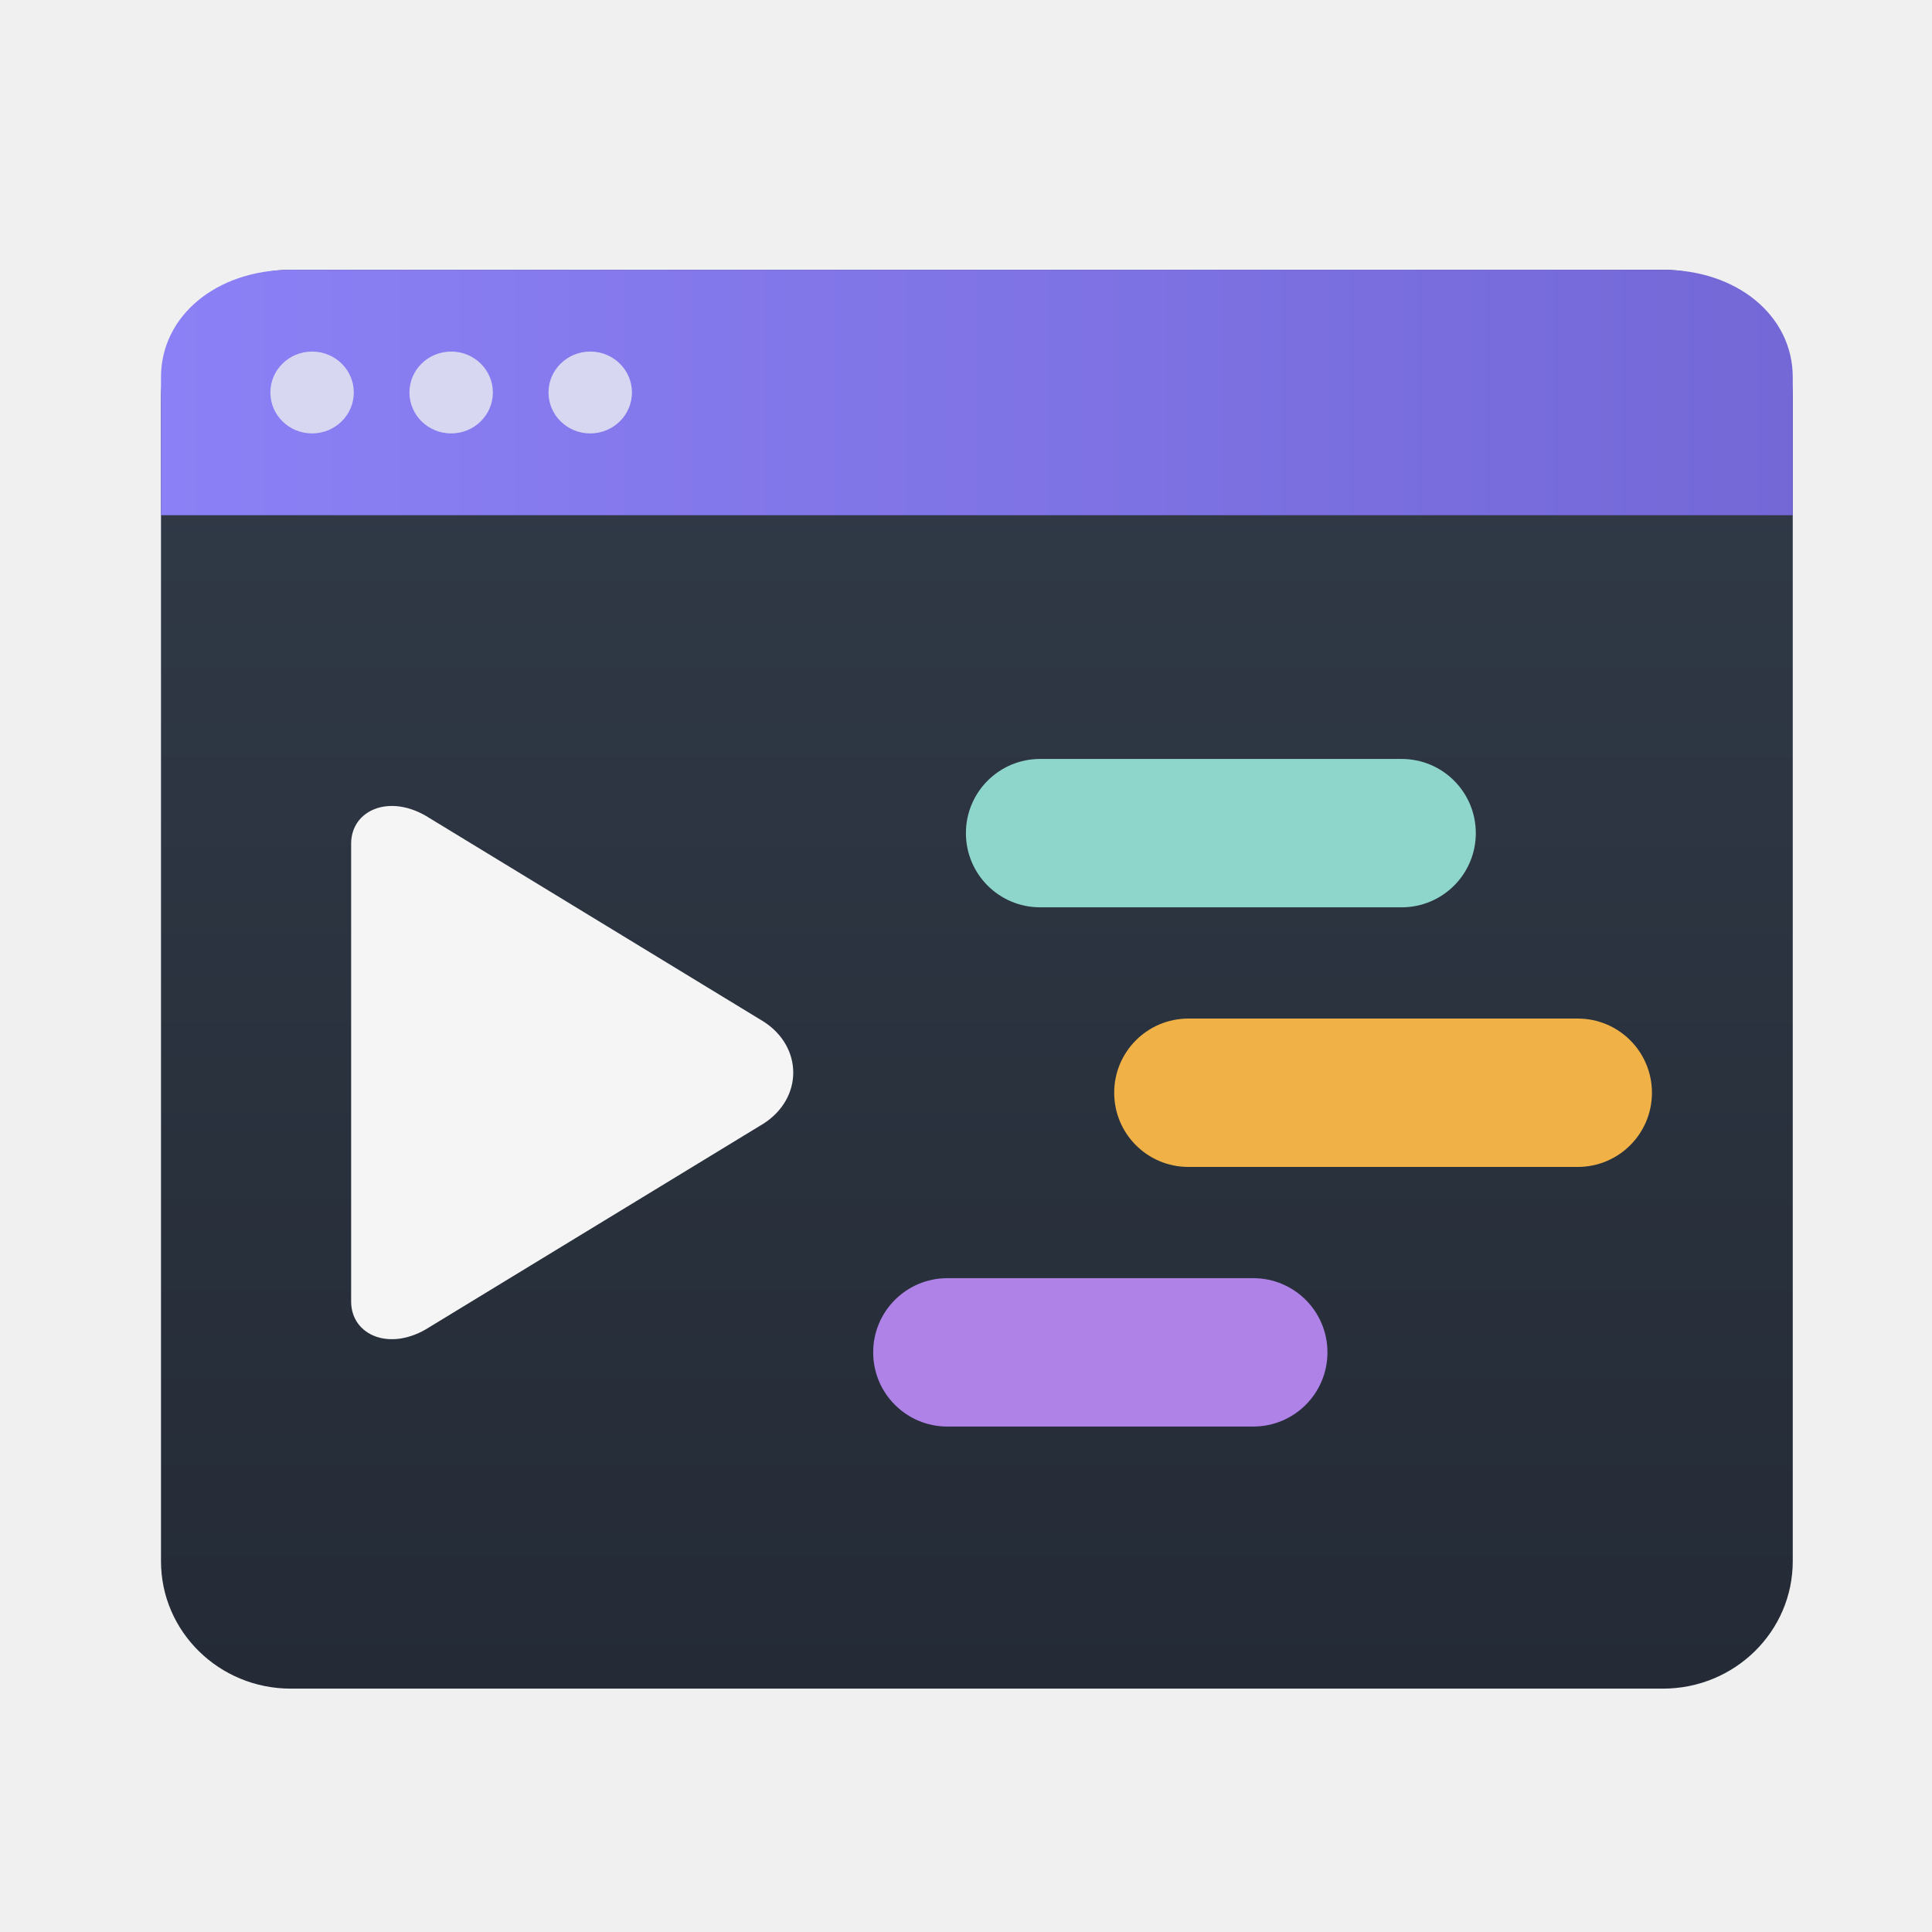
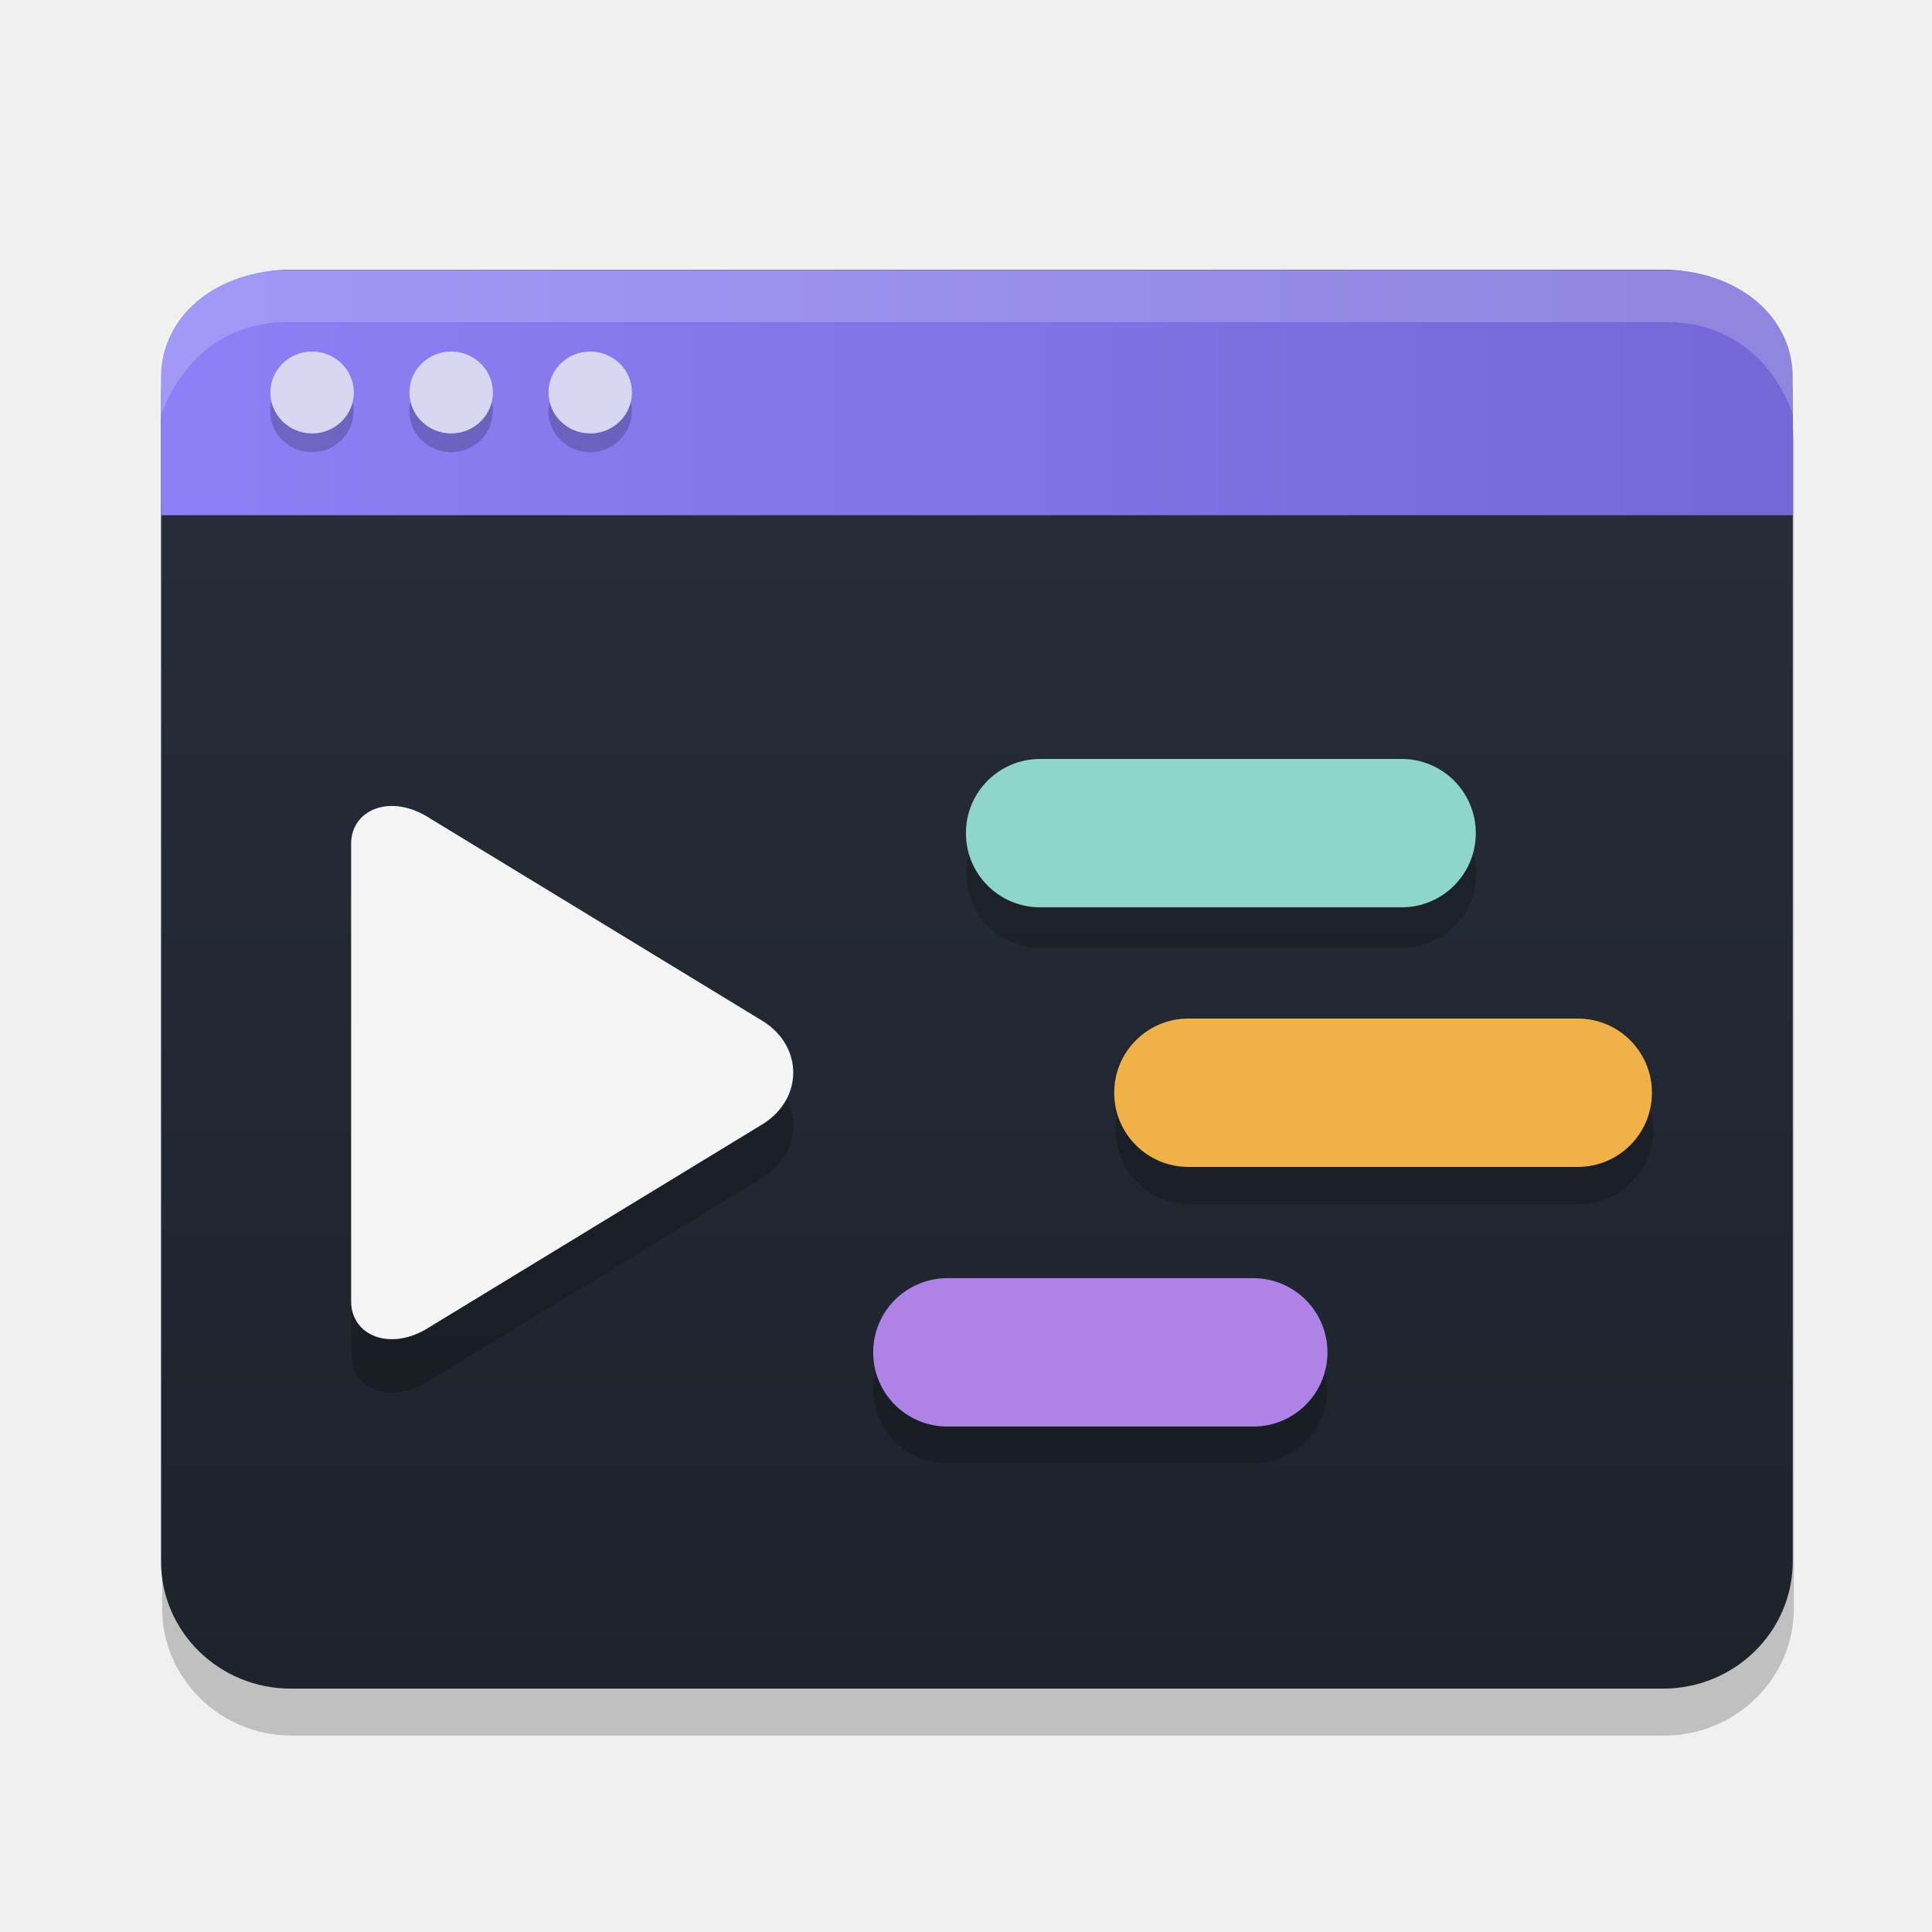
<svg xmlns="http://www.w3.org/2000/svg" xmlns:xlink="http://www.w3.org/1999/xlink" width="24" height="24" viewBox="0 0 24 24" version="1.1" id="svg8">
  <defs id="defs4">
    <linearGradient id="title" x1="5.97" y1="32.833" x2="81.016" y2="32.833" gradientTransform="scale(2.345208,0.4264014)" gradientUnits="userSpaceOnUse">
      <stop offset="0%" stop-color="#8B80F5" id="stop1" />
      <stop offset="100%" stop-color="#7468D7" id="stop2" />
    </linearGradient>
    <linearGradient id="body" x1="14" y1="14" x2="14" y2="190" gradientUnits="userSpaceOnUse" gradientTransform="matrix(1,0,0,0.8862423,0,1.592607)">
      <stop offset="0%" stop-color="#323B49" id="stop3" />
      <stop offset="100%" stop-color="#242B36" id="stop4" />
    </linearGradient>
    <filter id="shadow" x="-20%" y="-20%" width="140%" height="140%">
      <feDropShadow dx="0" dy="4" stdDeviation="6" flood-color="#000" flood-opacity="0.18" />
    </filter>
    <linearGradient xlink:href="#title" id="linearGradient10" gradientUnits="userSpaceOnUse" gradientTransform="matrix(2.345208,0,0,0.3594746,0,2.197401)" x1="5.97" y1="32.833" x2="81.016" y2="32.833" />
  </defs>
  <g id="g6" transform="matrix(0.1151719,0,0,0.1129986,0.3875934,1.769395)">
    <rect x="14" y="14" width="176" height="155.979" rx="14" fill="url(#body)" id="rect4" style="fill:url(#body);stroke-width:0.941" />
+     <rect x="14.122" y="19.163" width="176" height="155.979" rx="14" fill="url(#body)" id="rect4-5" style="opacity:0.2;fill:#000000;fill-opacity:1;stroke-width:0.941" />
    <path d="M 14,25.803 C 14,19.058 20,14 28,14 h 148 c 8,0 14,5.058 14,11.803 V 40.977 H 14 Z" fill="url(#title)" id="path4" style="fill:url(#linearGradient10);stroke-width:0.918" />
    <path d="m 189.964,157.033 c 0,7.372 -6,12.901 -14,12.901 H 27.964 c -8,0 -14,-5.529 -14,-12.901 V 140.445 H 189.964 Z" fill="url(#title)" id="path4-5" style="display:none;fill:#4d4d4d;stroke-width:0.96" />
+     <circle cx="30.272" cy="29.55" r="4.5" fill="#d7d7f2" id="circle4-8" style="opacity:0.2;fill:#000000" />
+     <circle cx="45.289" cy="29.55" r="4.5" fill="#d7d7f2" id="circle4-8-7" style="opacity:0.2;fill:#000000" />
+     <circle cx="60.284" cy="29.55" r="4.5" fill="#d7d7f2" id="circle4-8-6" style="opacity:0.2;fill:#000000" />
    <circle cx="30.296" cy="27.489" r="4.5" fill="#d7d7f2" id="circle4" />
    <circle cx="45.296" cy="27.489" r="4.5" fill="#d7d7f2" id="circle5" />
    <circle cx="60.296" cy="27.489" r="4.5" fill="#d7d7f2" id="circle6" />
  </g>
+   <path d="m 4.365,11.143 c 0,-0.421 0.488,-0.632 0.976,-0.316 l 4.15,2.528 c 0.488,0.316 0.488,0.948 0,1.264 l -4.15,2.528 c -0.488,0.316 -0.976,0.105 -0.976,-0.316 z" fill="#f5f5f5" id="path6-0" style="opacity:0.2;fill:#000000;stroke-width:0.113" />
  <path d="m 4.362,10.48 c 0,-0.421 0.488,-0.632 0.976,-0.316 l 4.15,2.528 c 0.488,0.316 0.488,0.948 0,1.264 l -4.15,2.528 c -0.488,0.316 -0.976,0.105 -0.976,-0.316 z" fill="#f5f5f5" id="path6" style="stroke-width:0.113" />
+   <rect x="12.003" y="9.932" width="6.334" height="1.843" rx="0.921" fill="#8ed5cc" id="rect6-3" style="opacity:0.2;fill:#000000;stroke-width:0.115" />
  <rect x="11.999" y="9.428" width="6.334" height="1.843" rx="0.921" fill="#8ed5cc" id="rect6" style="stroke-width:0.115" />
+   <rect x="13.858" y="13.115" width="6.68" height="1.843" rx="0.921" fill="#f0b247" id="rect7-5" style="opacity:0.2;fill:#000000;stroke-width:0.115" />
  <rect x="13.841" y="12.653" width="6.68" height="1.843" rx="0.921" fill="#f0b247" id="rect7" style="stroke-width:0.115" />
+   <rect x="10.846" y="16.334" width="5.643" height="1.843" rx="0.921" fill="#af82e8" id="rect8-2" style="opacity:0.2;fill:#000000;stroke-width:0.115" />
  <rect x="10.847" y="15.878" width="5.643" height="1.843" rx="0.921" fill="#af82e8" id="rect8" style="stroke-width:0.115" />
  <circle cx="4.323" cy="18.759" r="0.667" fill="#f05e59" id="circle8" style="display:none;stroke-width:0.111" />
  <text x="5.769" y="19.315" font-family="Arial, Helvetica, sans-serif" font-size="1.668px" font-weight="700" fill="#f4f4f4" id="text8" style="display:none;stroke-width:0.111">LIVE</text>
+   <path d="M 1.963,4.693 C 1.963,3.931 2.657,3.36 3.582,3.36 H 20.693 c 0.925,0 1.619,0.572 1.619,1.334 v 0.579 C 22.311,5.272 22.019,4 20.692,4 H 3.582 C 2.271,4 1.964,5.272 1.964,5.272 Z" fill="url(#title)" id="path4-9" style="opacity:0.198;fill:#ffffff;fill-opacity:1;stroke-width:0.105" />
</svg>
